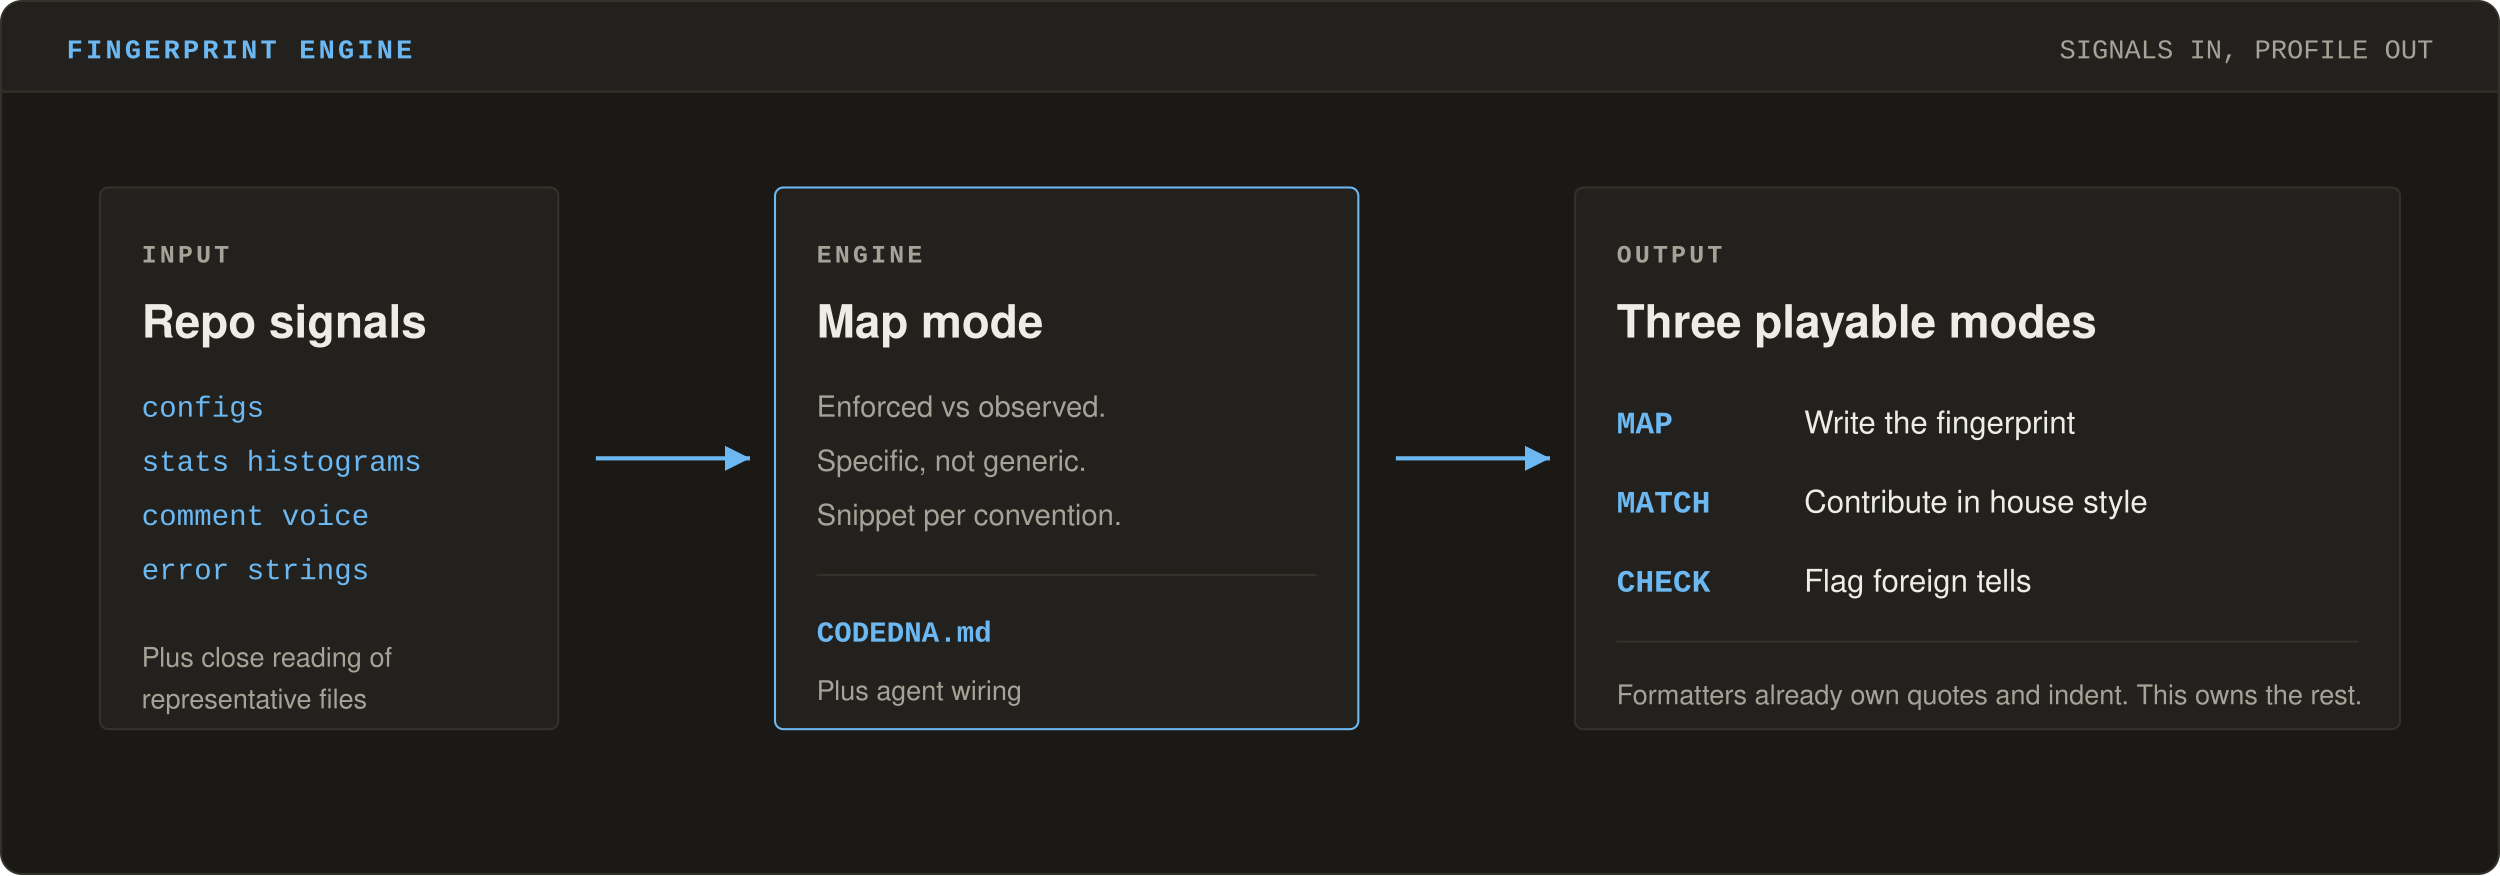
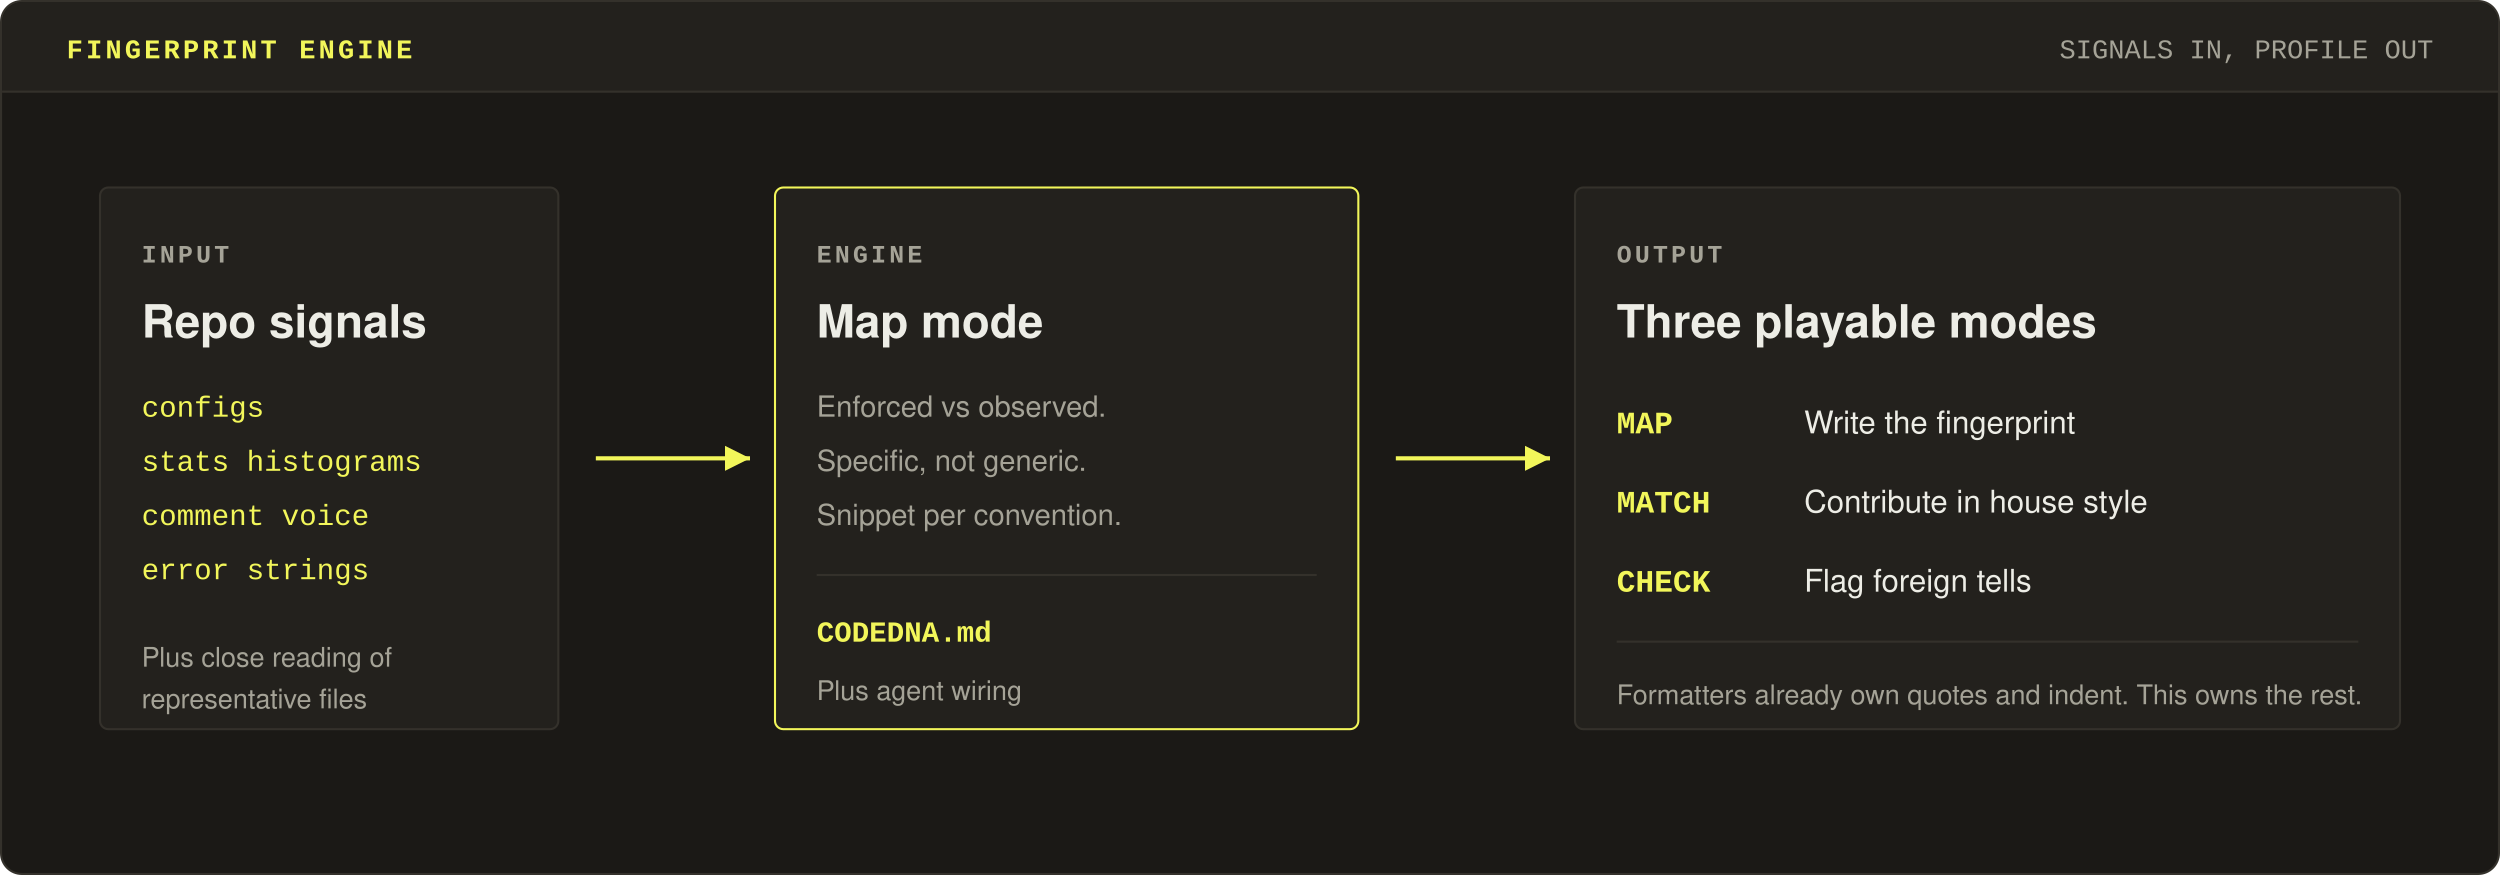
<svg xmlns="http://www.w3.org/2000/svg" viewBox="0 0 1200 420" width="1200" height="420" role="img" aria-labelledby="t d">
  <style>
    .sans{font-family:"Avenir Next","Helvetica Neue",Helvetica,Arial,sans-serif}
    .mono{font-family:ui-monospace,"SF Mono",Menlo,Consolas,"Liberation Mono",monospace}
  </style>
  <defs>
    <marker id="arrow" markerWidth="8" markerHeight="8" refX="6" refY="3" orient="auto">
-       <path d="M0,0 L6,3 L0,6 Z" fill="#6BB8F2" />
+       <path d="M0,0 L6,3 L0,6 Z" fill="#F2F65A" />
    </marker>
  </defs>
  <rect x="0.5" y="0.5" width="1199" height="419" rx="10" fill="#1B1916" stroke="#34312B" />
  <path d="M1 44H1199V11a10 10 0 0 0-10-10H11A10 10 0 0 0 1 11Z" fill="#23211D" />
  <line x1="1" y1="44" x2="1199" y2="44" stroke="#34312B" />
-   <text x="32" y="28" class="mono" font-size="13" font-weight="700" fill="#6BB8F2" letter-spacing="1.5">FINGERPRINT ENGINE</text>
+   <text x="32" y="28" class="mono" font-size="13" font-weight="700" fill="#F2F65A" letter-spacing="1.5">FINGERPRINT ENGINE</text>
  <text x="1168" y="28" class="mono" font-size="13" fill="#A5A397" text-anchor="end">SIGNALS IN, PROFILE OUT</text>
  <g transform="translate(48 90)">
    <rect width="220" height="260" rx="4" fill="#23211D" stroke="#34312B" />
    <text x="20" y="36" class="mono" font-size="12" font-weight="700" fill="#A5A397" letter-spacing="1.5">INPUT</text>
    <text x="20" y="72" class="sans" font-size="22" font-weight="700" fill="#EDEDE6">Repo signals</text>
-     <text x="20" y="110" class="mono" font-size="14" fill="#6BB8F2">configs</text>
-     <text x="20" y="136" class="mono" font-size="14" fill="#6BB8F2">stats histograms</text>
-     <text x="20" y="162" class="mono" font-size="14" fill="#6BB8F2">comment voice</text>
-     <text x="20" y="188" class="mono" font-size="14" fill="#6BB8F2">error strings</text>
+     <text x="20" y="110" class="mono" font-size="14" fill="#F2F65A">configs</text>
+     <text x="20" y="136" class="mono" font-size="14" fill="#F2F65A">stats histograms</text>
+     <text x="20" y="162" class="mono" font-size="14" fill="#F2F65A">comment voice</text>
+     <text x="20" y="188" class="mono" font-size="14" fill="#F2F65A">error strings</text>
    <text x="20" y="230" class="sans" font-size="13" fill="#A5A397">Plus close reading of</text>
    <text x="20" y="250" class="sans" font-size="13" fill="#A5A397">representative files</text>
  </g>
-   <path d="M286 220H360" stroke="#6BB8F2" stroke-width="2" marker-end="url(#arrow)" />
+   <path d="M286 220H360" stroke="#F2F65A" stroke-width="2" marker-end="url(#arrow)" />
  <g transform="translate(372 90)">
-     <rect width="280" height="260" rx="4" fill="#23211D" stroke="#6BB8F2" />
+     <rect width="280" height="260" rx="4" fill="#23211D" stroke="#F2F65A" />
    <text x="20" y="36" class="mono" font-size="12" font-weight="700" fill="#A5A397" letter-spacing="1.5">ENGINE</text>
    <text x="20" y="72" class="sans" font-size="22" font-weight="700" fill="#EDEDE6">Map mode</text>
    <text x="20" y="110" class="sans" font-size="14" fill="#A5A397">Enforced vs observed.</text>
    <text x="20" y="136" class="sans" font-size="14" fill="#A5A397">Specific, not generic.</text>
    <text x="20" y="162" class="sans" font-size="14" fill="#A5A397">Snippet per convention.</text>
    <line x1="20" y1="186" x2="260" y2="186" stroke="#34312B" />
-     <text x="20" y="218" class="mono" font-size="14" font-weight="700" fill="#6BB8F2">CODEDNA.md</text>
+     <text x="20" y="218" class="mono" font-size="14" font-weight="700" fill="#F2F65A">CODEDNA.md</text>
    <text x="20" y="246" class="sans" font-size="13" fill="#A5A397">Plus agent wiring</text>
  </g>
-   <path d="M670 220H744" stroke="#6BB8F2" stroke-width="2" marker-end="url(#arrow)" />
+   <path d="M670 220H744" stroke="#F2F65A" stroke-width="2" marker-end="url(#arrow)" />
  <g transform="translate(756 90)">
    <rect width="396" height="260" rx="4" fill="#23211D" stroke="#34312B" />
    <text x="20" y="36" class="mono" font-size="12" font-weight="700" fill="#A5A397" letter-spacing="1.5">OUTPUT</text>
    <text x="20" y="72" class="sans" font-size="22" font-weight="700" fill="#EDEDE6">Three playable modes</text>
-     <text x="20" y="118" class="mono" font-size="15" font-weight="700" fill="#6BB8F2">MAP</text>
+     <text x="20" y="118" class="mono" font-size="15" font-weight="700" fill="#F2F65A">MAP</text>
    <text x="110" y="118" class="sans" font-size="15" fill="#EDEDE6">Write the fingerprint</text>
-     <text x="20" y="156" class="mono" font-size="15" font-weight="700" fill="#6BB8F2">MATCH</text>
+     <text x="20" y="156" class="mono" font-size="15" font-weight="700" fill="#F2F65A">MATCH</text>
    <text x="110" y="156" class="sans" font-size="15" fill="#EDEDE6">Contribute in house style</text>
-     <text x="20" y="194" class="mono" font-size="15" font-weight="700" fill="#6BB8F2">CHECK</text>
+     <text x="20" y="194" class="mono" font-size="15" font-weight="700" fill="#F2F65A">CHECK</text>
    <text x="110" y="194" class="sans" font-size="15" fill="#EDEDE6">Flag foreign tells</text>
    <line x1="20" y1="218" x2="376" y2="218" stroke="#34312B" />
    <text x="20" y="248" class="sans" font-size="13" fill="#A5A397">Formatters already own quotes and indent. This owns the rest.</text>
  </g>
</svg>
